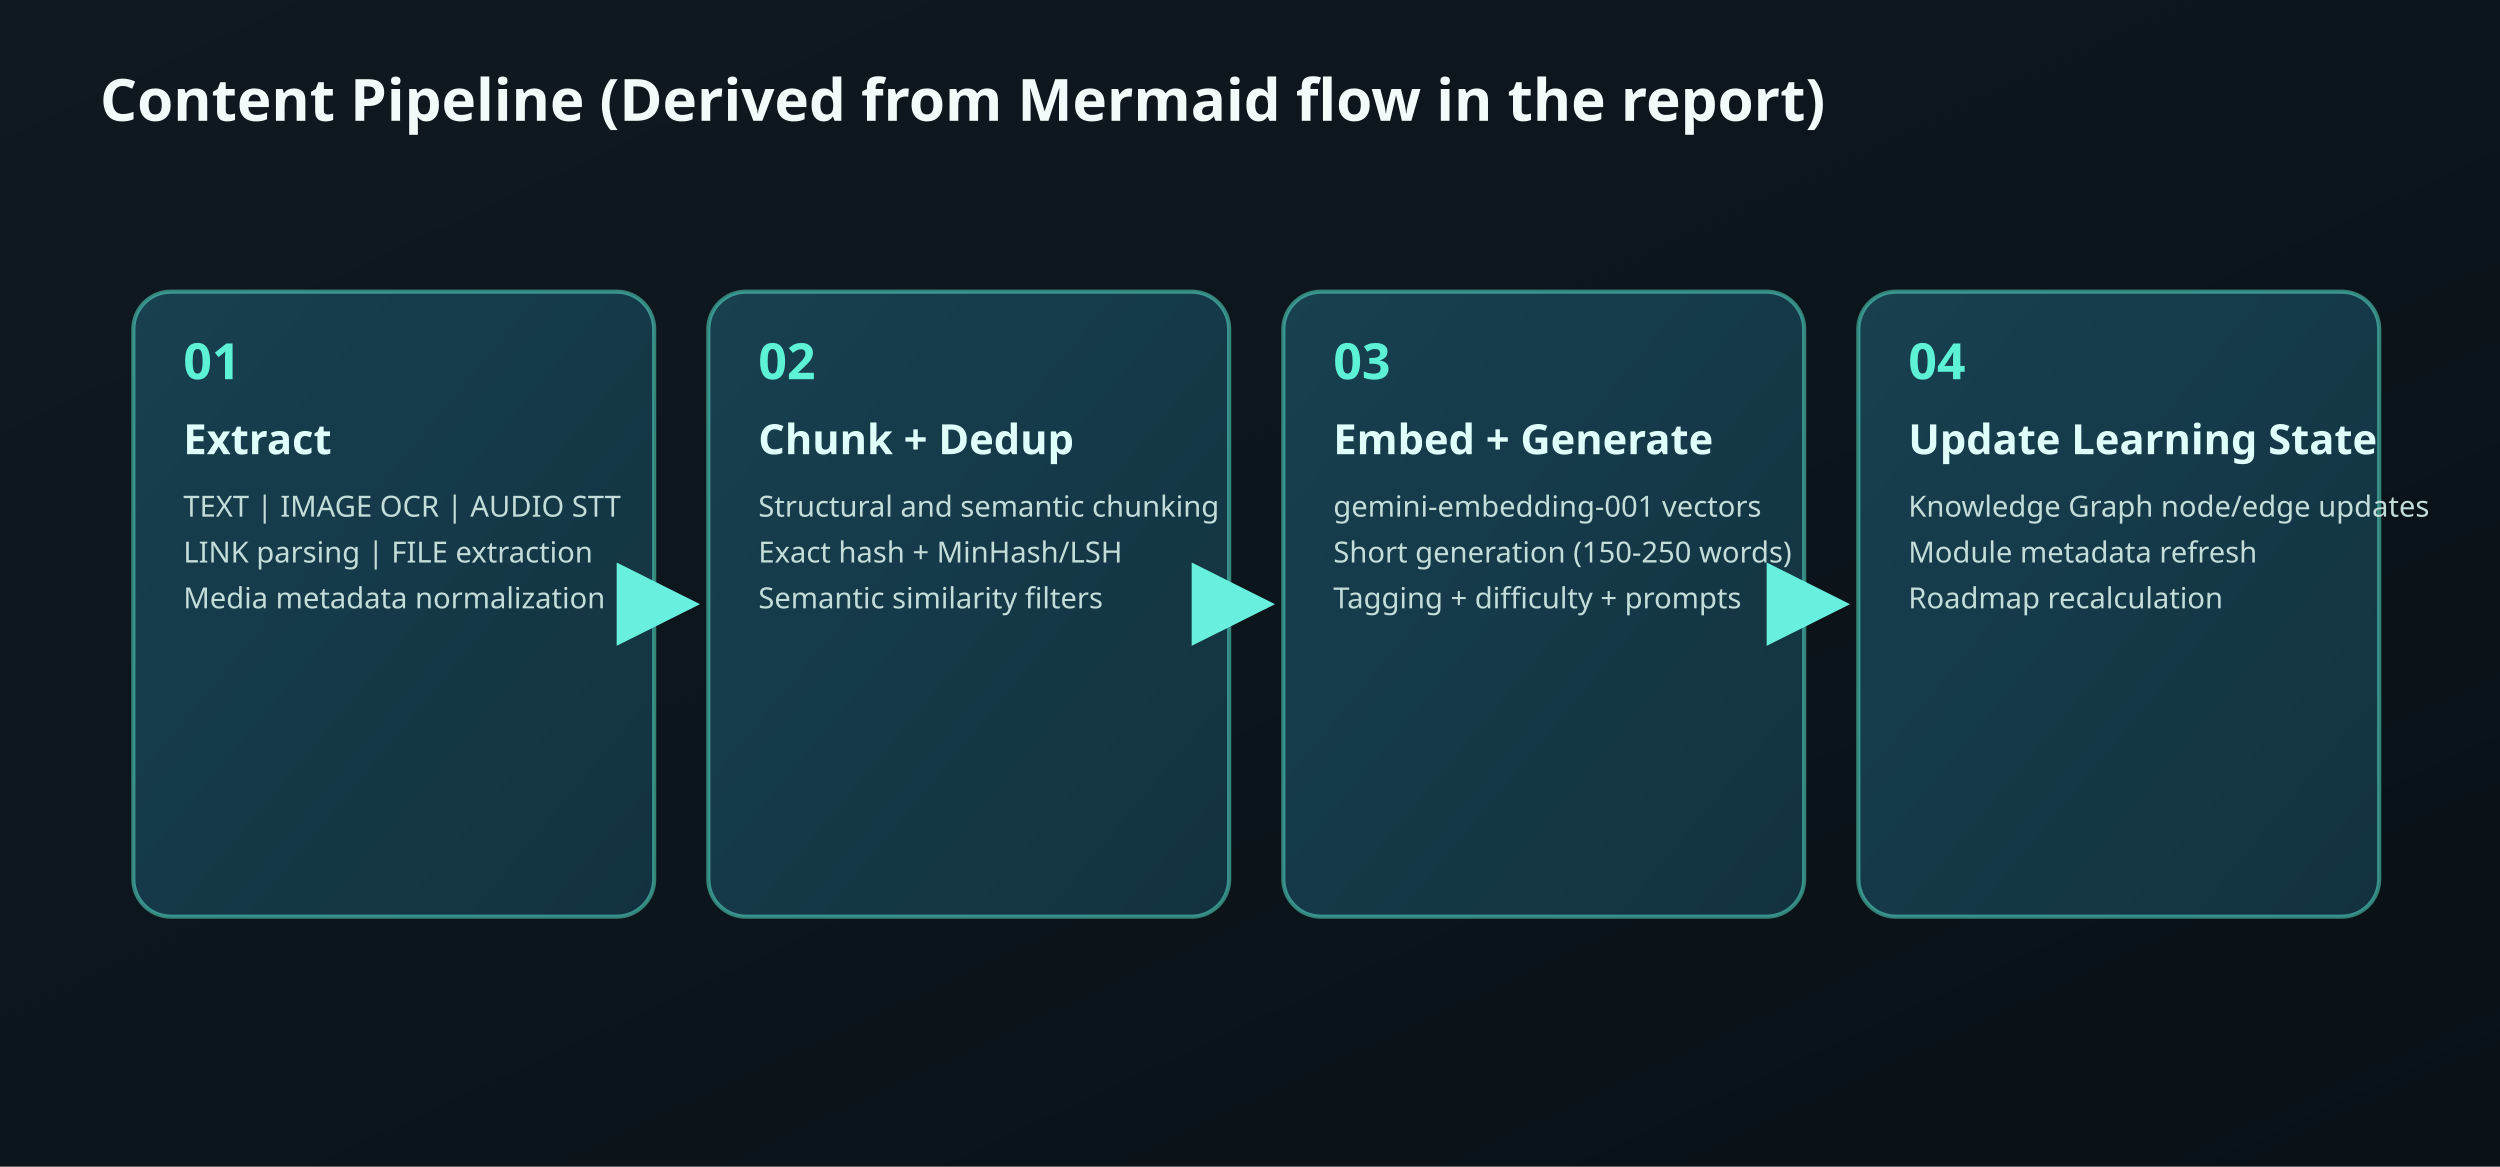
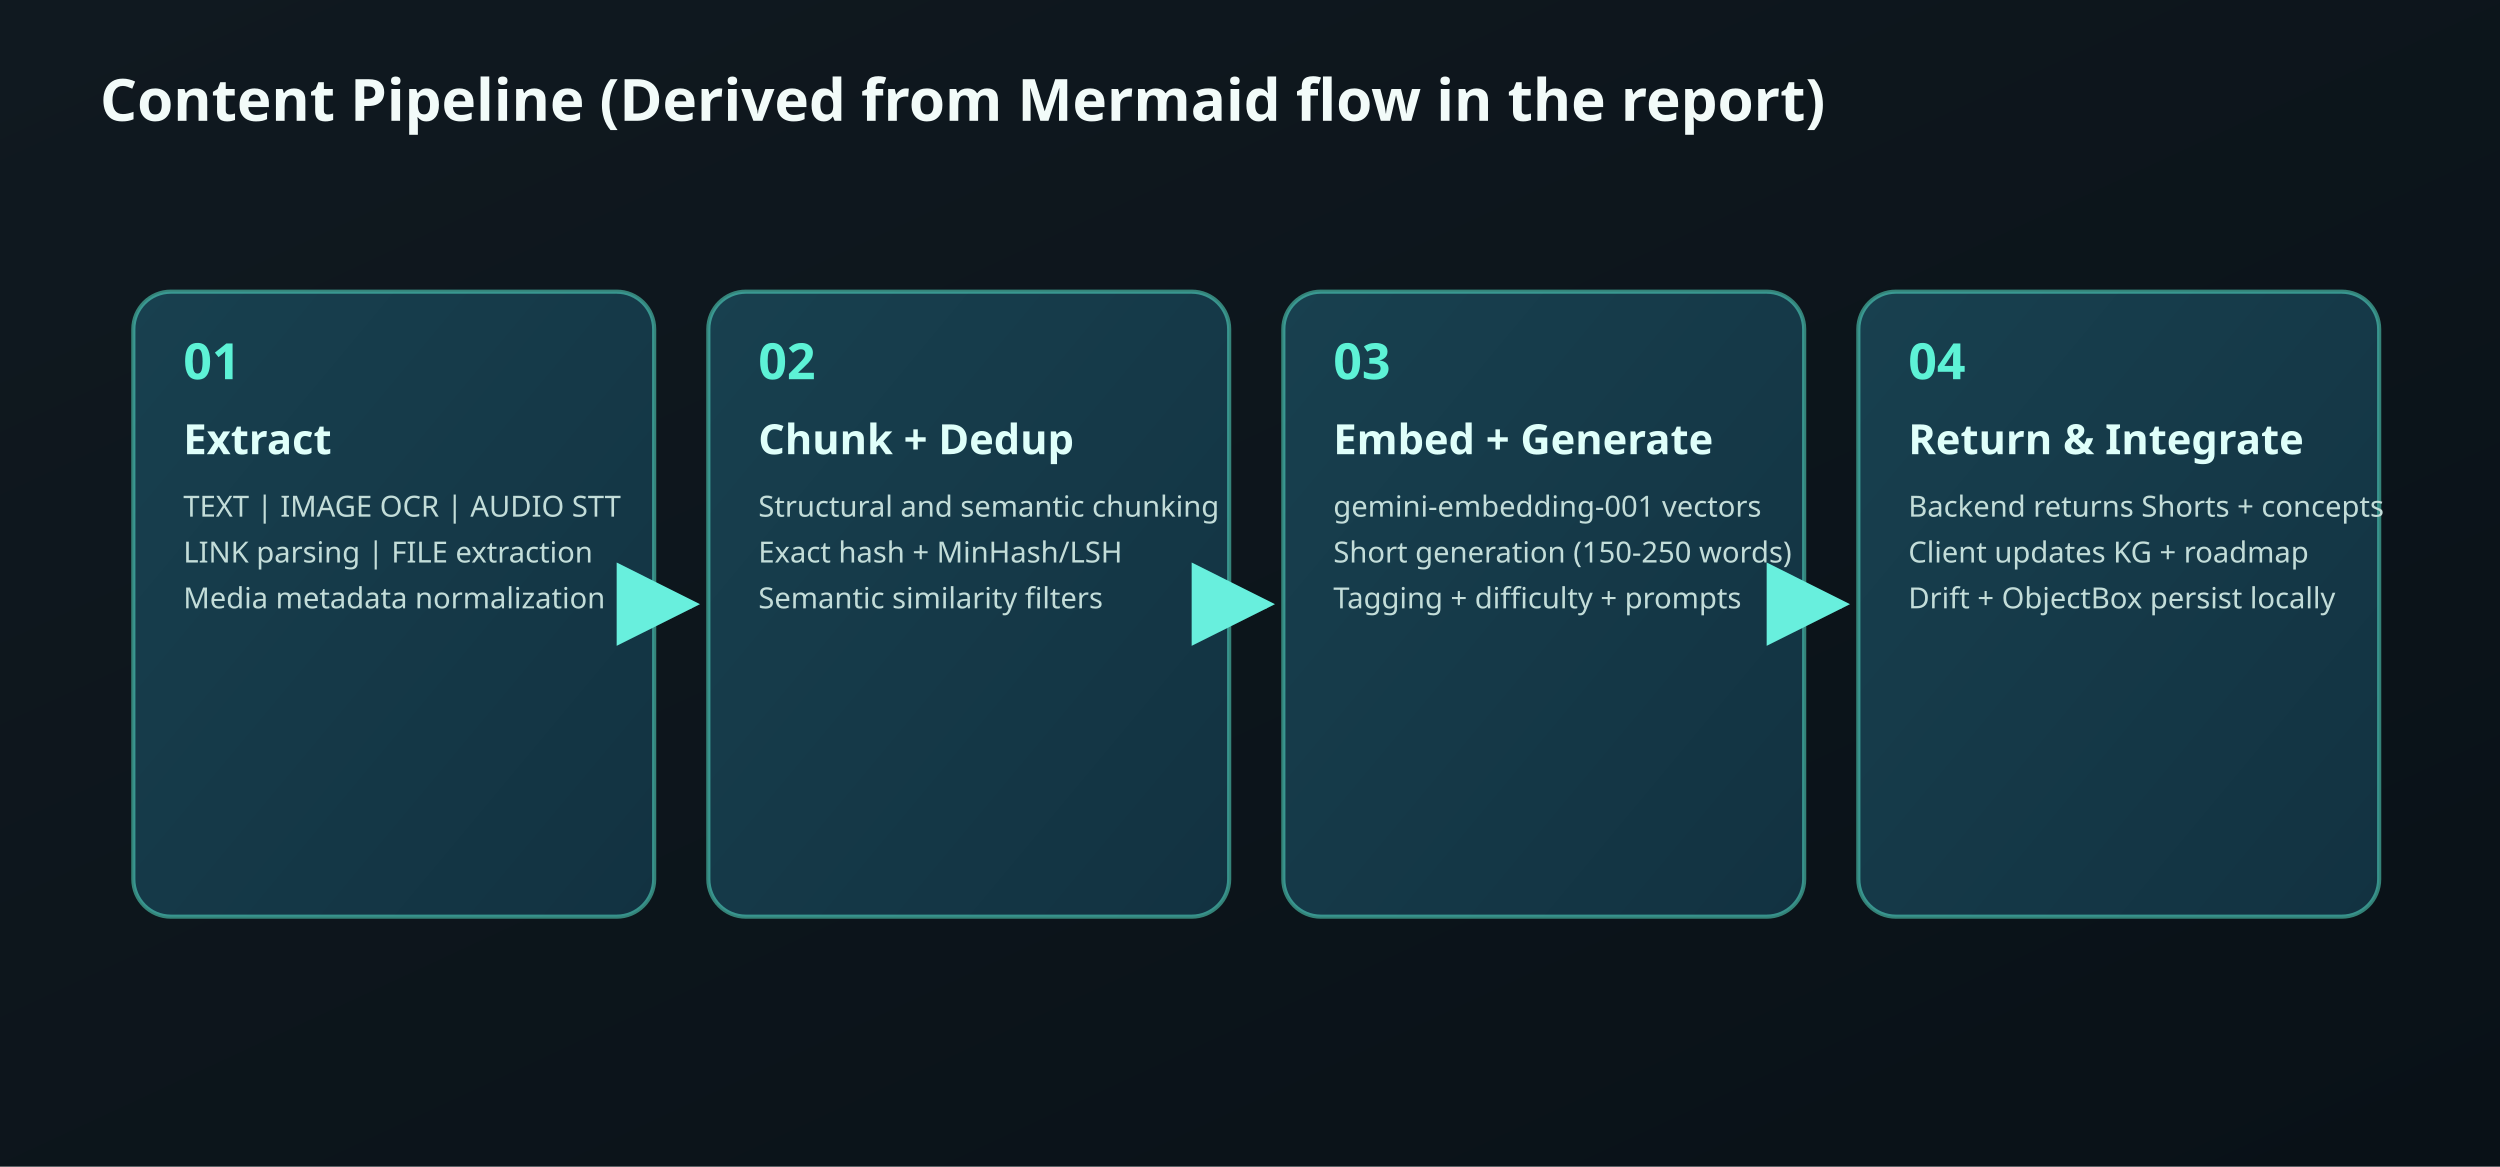
<svg xmlns="http://www.w3.org/2000/svg" viewBox="0 0 1200 560" role="img" aria-labelledby="title desc">
  <defs>
    <linearGradient id="bg" x1="0" x2="1" y1="0" y2="1">
      <stop offset="0%" stop-color="#101920" />
      <stop offset="100%" stop-color="#091117" />
    </linearGradient>
    <linearGradient id="step" x1="0" x2="1" y1="0" y2="1">
      <stop offset="0%" stop-color="#18404f" />
      <stop offset="100%" stop-color="#123241" />
    </linearGradient>
    <marker id="arrow" markerWidth="10" markerHeight="10" refX="9" refY="5" orient="auto">
      <path d="M0,0 L10,5 L0,10 z" fill="#68efdd" />
    </marker>
    <style>
      .title { font: 700 28px 'Plus Jakarta Sans', sans-serif; fill: #f2fbf9; }
      .card { fill: url(#step); stroke: #5df2d6; stroke-opacity: .5; stroke-width: 2; rx: 18; }
      .h { font: 700 20px 'Plus Jakarta Sans', sans-serif; fill: #dffffa; }
      .t { font: 500 14px 'Plus Jakarta Sans', sans-serif; fill: #c3ddd9; }
      .num { font: 800 24px 'Plus Jakarta Sans', sans-serif; fill: #5df2d6; }
      .arrow { stroke: #68efdd; stroke-width: 4; fill: none; marker-end: url(#arrow); }
    </style>
  </defs>
  <rect width="1200" height="560" fill="url(#bg)" />
  <text class="title" x="48" y="58">Content Pipeline (Derived from Mermaid flow in the report)</text>
  <rect class="card" x="64" y="140" width="250" height="300" />
  <text class="num" x="88" y="182">01</text>
  <text class="h" x="88" y="218">Extract</text>
  <text class="t" x="88" y="248">TEXT | IMAGE OCR | AUDIO STT</text>
  <text class="t" x="88" y="270">LINK parsing | FILE extraction</text>
  <text class="t" x="88" y="292">Media metadata normalization</text>
  <rect class="card" x="340" y="140" width="250" height="300" />
  <text class="num" x="364" y="182">02</text>
  <text class="h" x="364" y="218">Chunk + Dedup</text>
  <text class="t" x="364" y="248">Structural and semantic chunking</text>
  <text class="t" x="364" y="270">Exact hash + MinHash/LSH</text>
  <text class="t" x="364" y="292">Semantic similarity filters</text>
  <rect class="card" x="616" y="140" width="250" height="300" />
  <text class="num" x="640" y="182">03</text>
  <text class="h" x="640" y="218">Embed + Generate</text>
  <text class="t" x="640" y="248">gemini-embedding-001 vectors</text>
  <text class="t" x="640" y="270">Short generation (150-250 words)</text>
  <text class="t" x="640" y="292">Tagging + difficulty + prompts</text>
  <rect class="card" x="892" y="140" width="250" height="300" />
  <text class="num" x="916" y="182">04</text>
-   <text class="h" x="916" y="218">Update Learning State</text>
-   <text class="t" x="916" y="248">Knowledge Graph node/edge updates</text>
-   <text class="t" x="916" y="270">Module metadata refresh</text>
-   <text class="t" x="916" y="292">Roadmap recalculation</text>
+   <text class="h" x="916" y="218">Return &amp; Integrate</text>
+   <text class="t" x="916" y="248">Backend returns Shorts + concepts</text>
+   <text class="t" x="916" y="270">Client updates KG + roadmap</text>
+   <text class="t" x="916" y="292">Drift + ObjectBox persist locally</text>
  <path class="arrow" d="M314 290 H332" />
  <path class="arrow" d="M590 290 H608" />
  <path class="arrow" d="M866 290 H884" />
</svg>
